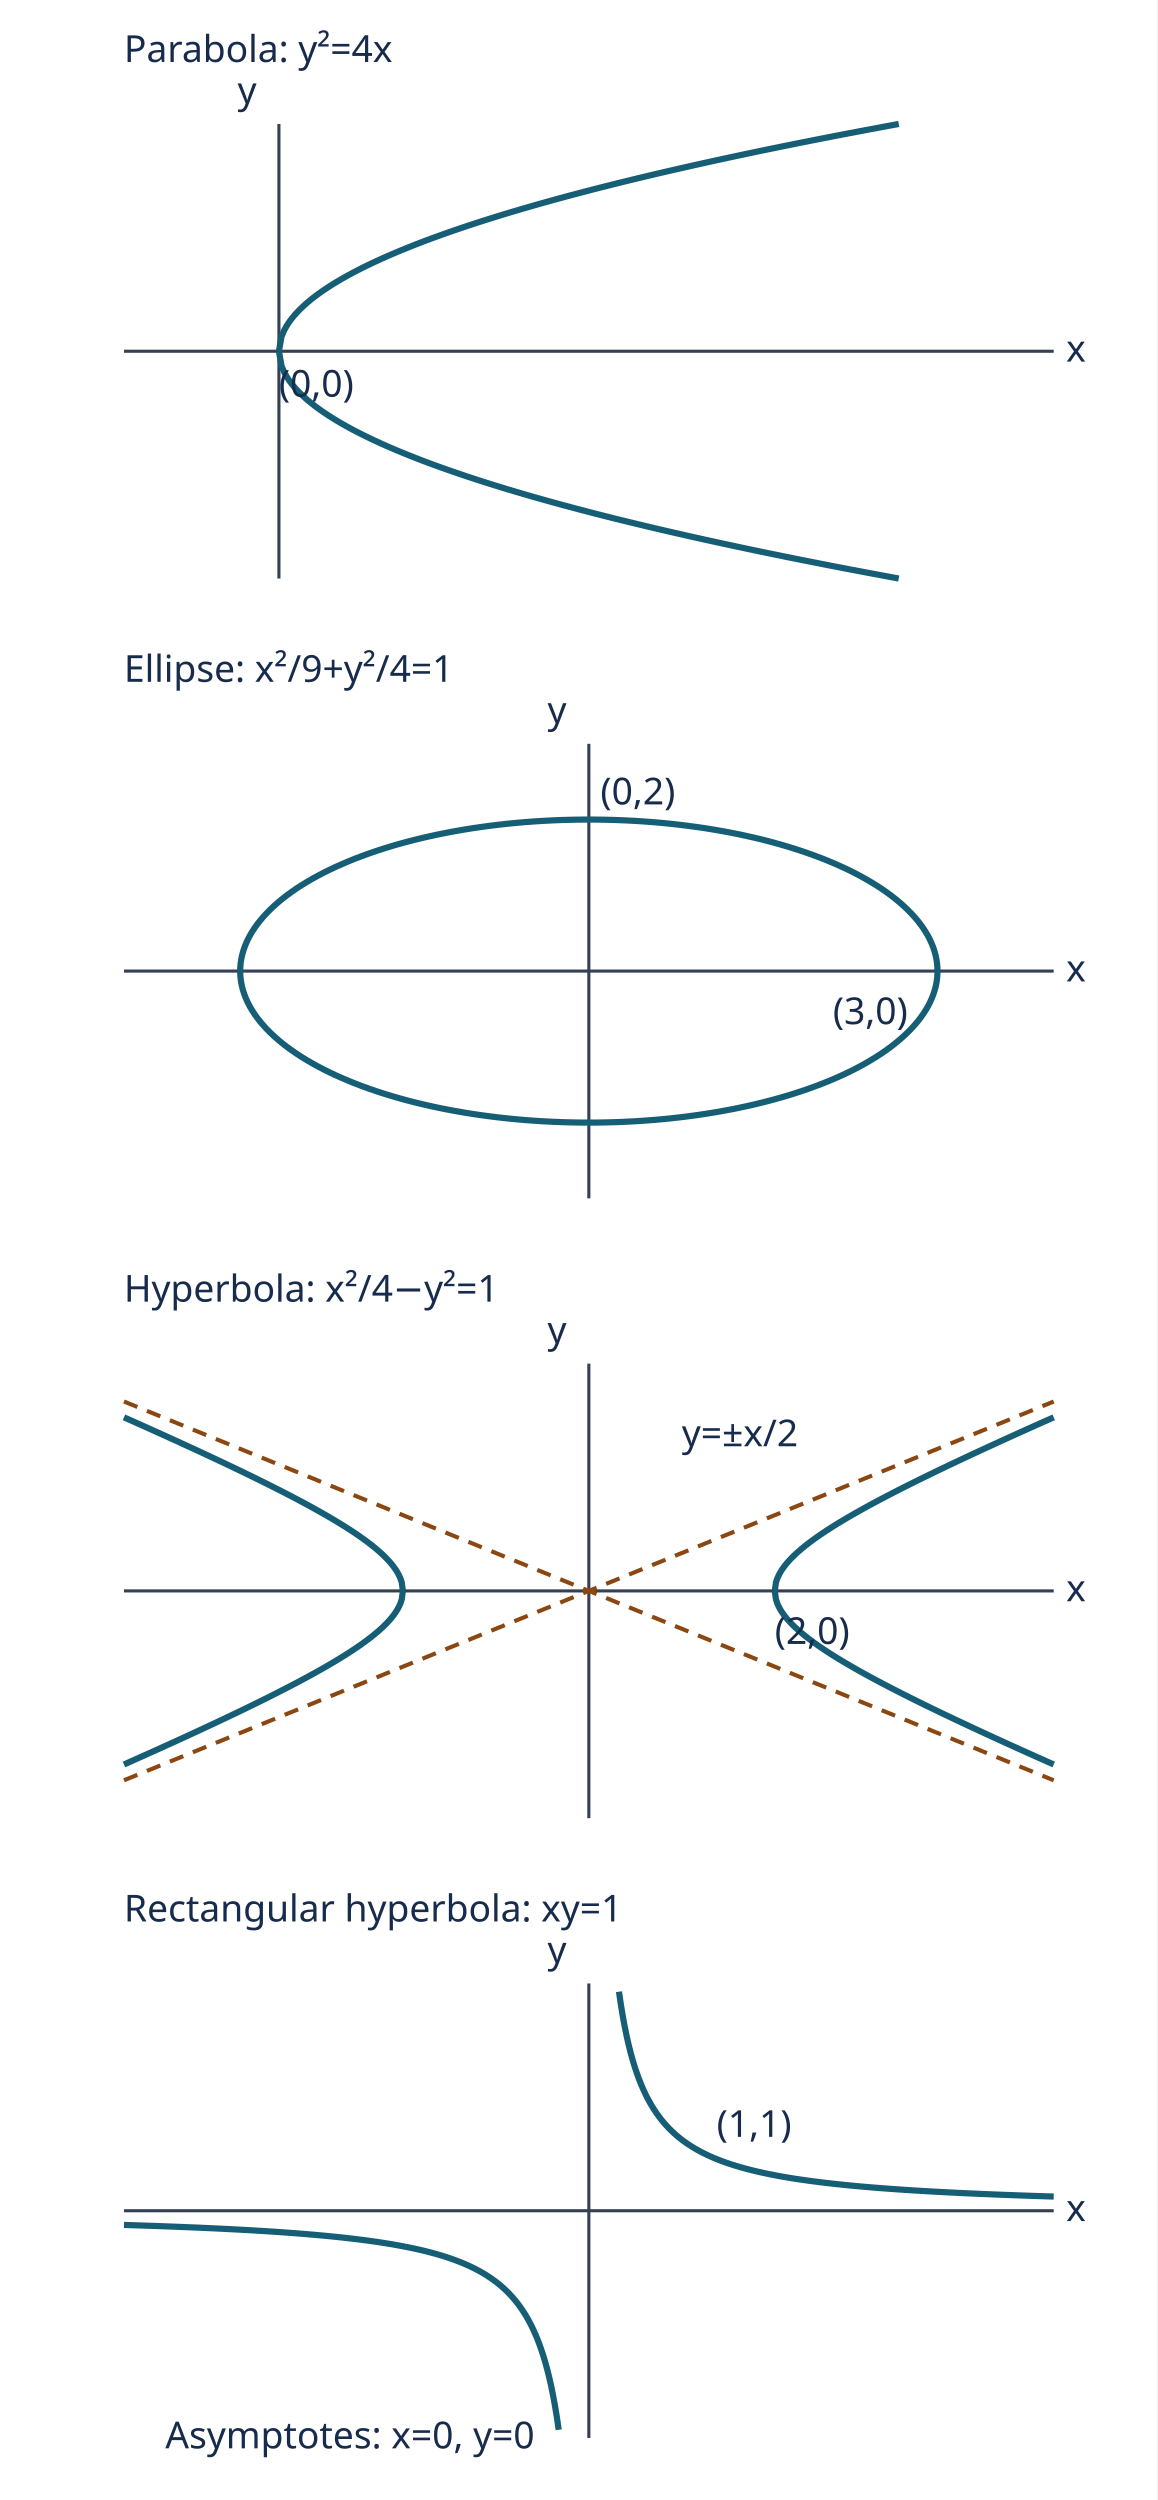
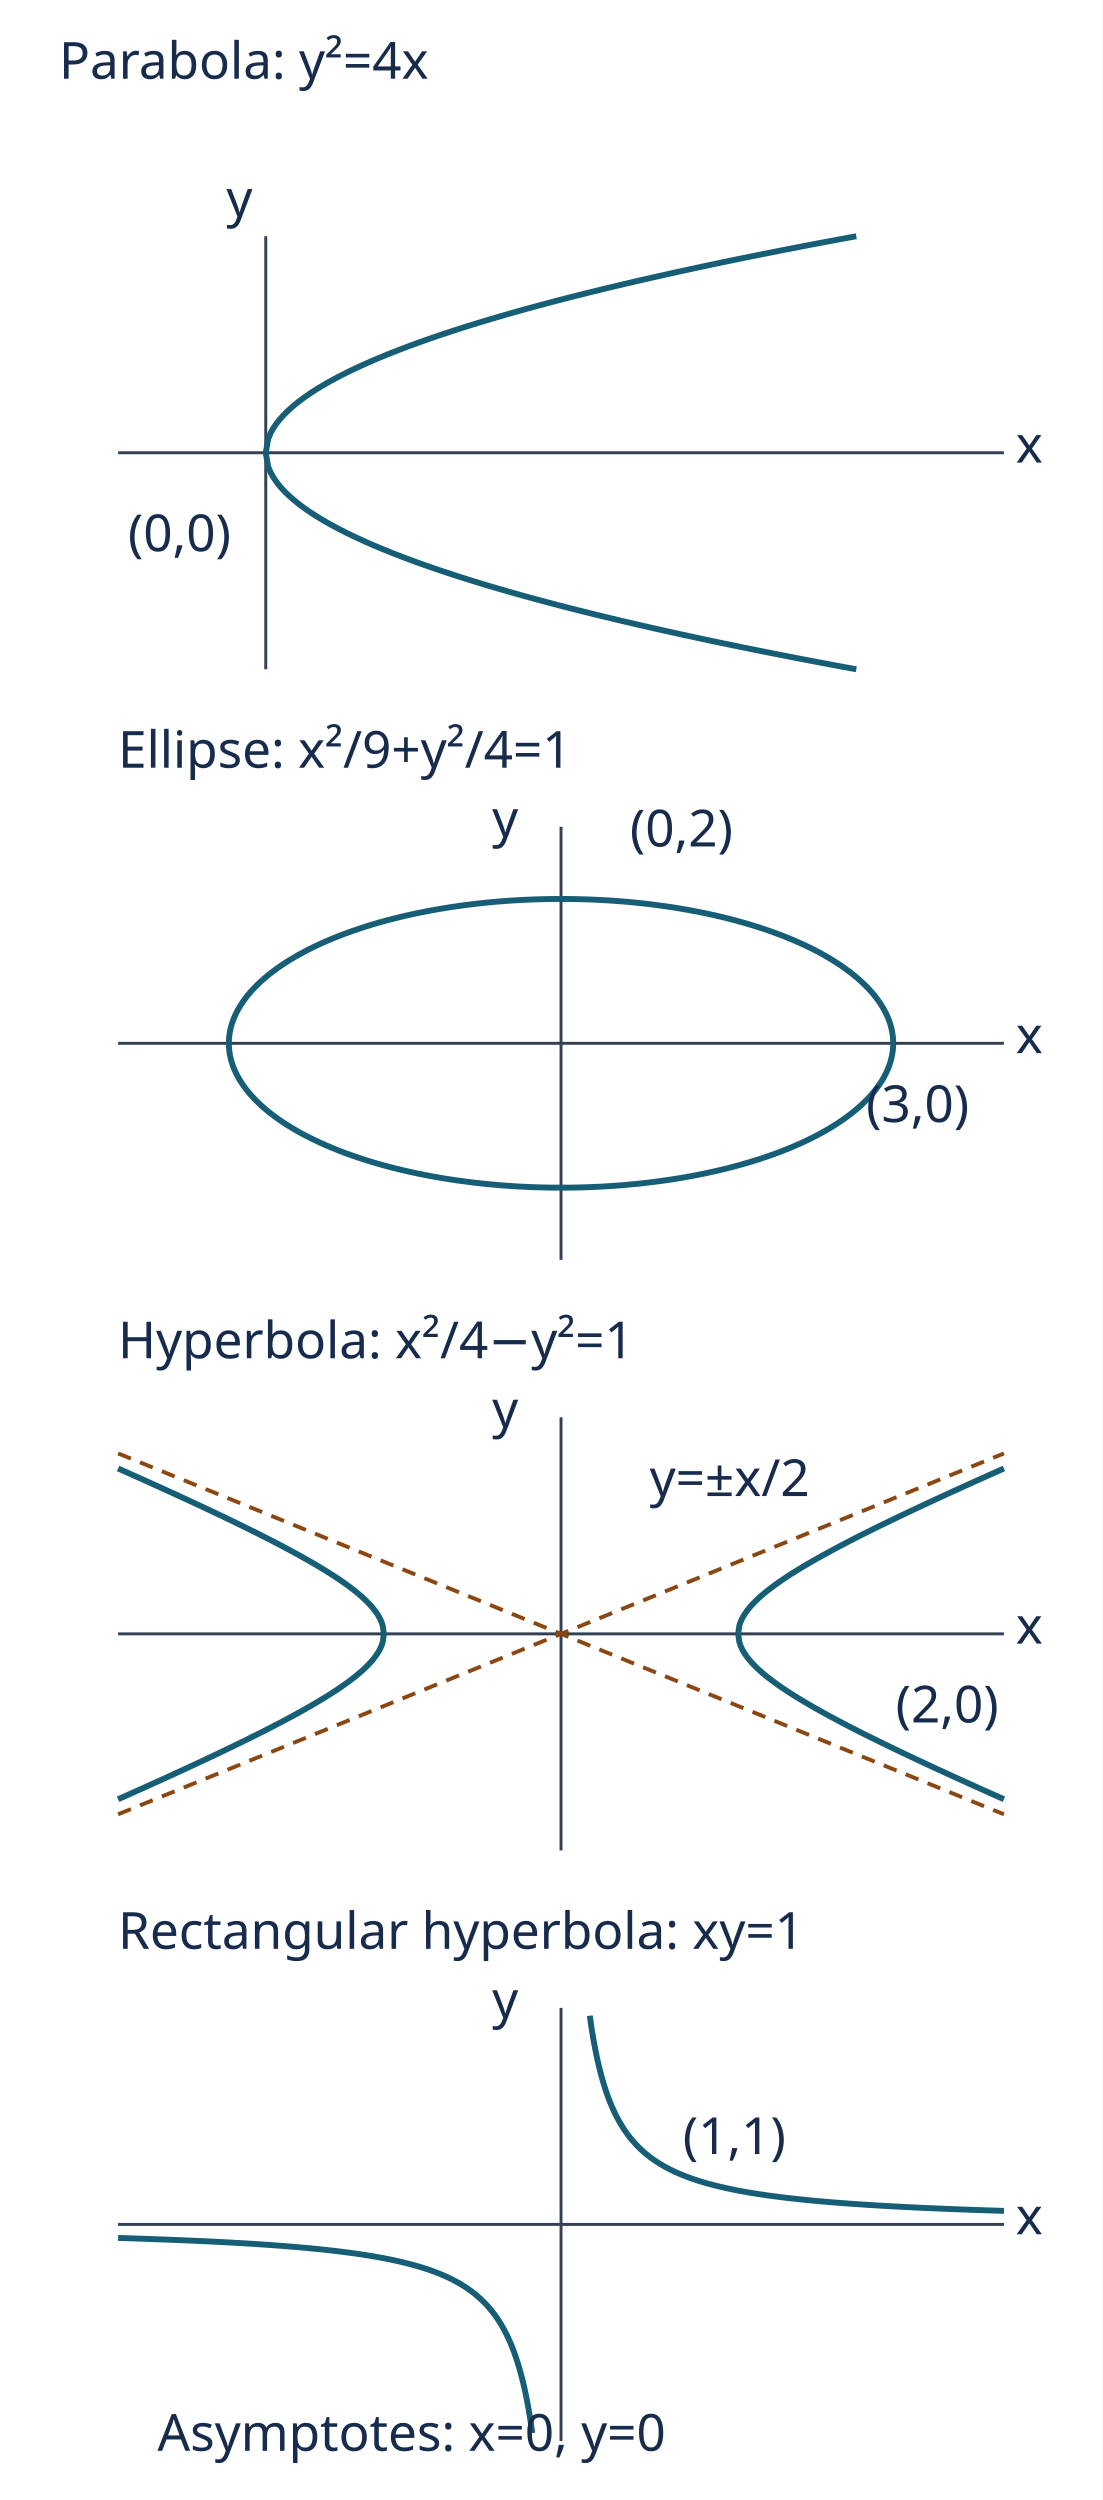
- <svg xmlns="http://www.w3.org/2000/svg" viewBox="0 0 560 1210" role="img" aria-labelledby="title desc">
-   <style>text{font:18px sans-serif;fill:#172b4d}.axis{stroke:#344054;stroke-width:1.5}.curve{fill:none;stroke:#155e75;stroke-width:3}.guide{fill:none;stroke:#8a4711;stroke-width:2;stroke-dasharray:7 5}.other{fill:none;stroke:#7c3aed;stroke-width:2.5}.point{fill:#172b4d}.grid{stroke:#d0d5dd;stroke-width:1}</style>
-   <rect width="100%" height="100%" fill="white" />
+ <svg xmlns="http://www.w3.org/2000/svg" viewBox="0 -60 560 1270" role="img" aria-labelledby="title desc">
+   <style>text{font:26px sans-serif;fill:#172b4d}.axis{stroke:#344054;stroke-width:1.5}.curve{fill:none;stroke:#155e75;stroke-width:3}.guide{fill:none;stroke:#8a4711;stroke-width:2;stroke-dasharray:7 5}.other{fill:none;stroke:#7c3aed;stroke-width:2.5}.point{fill:#172b4d}.grid{stroke:#d0d5dd;stroke-width:1}</style>
+   <rect x="0" y="-60" width="560" height="1270" fill="white" />
  <path class="axis" d="M60.00,170.00 L510.00,170.00" />
  <path class="axis" d="M135.00,280.00 L135.00,60.00" />
  <text x="516.00" y="175.00">x</text>
  <text x="115.00" y="50.00">y</text>
-   <text x="60.00" y="30.00">Parabola: y²=4x</text>
+   <text x="30" y="-20">Parabola: y²=4x</text>
  <polyline class="curve" points="135.00,170.00 136.25,162.90 137.50,159.96 138.75,157.70 140.00,155.80 141.25,154.12 142.50,152.61 143.75,151.21 145.00,149.92 146.25,148.70 147.50,147.55 148.75,146.45 150.00,145.40 151.25,144.40 152.50,143.43 153.75,142.50 155.00,141.60 156.25,140.72 157.50,139.88 158.75,139.05 160.00,138.25 161.25,137.46 162.50,136.70 163.75,135.95 165.00,135.21 166.25,134.50 167.50,133.79 168.75,133.10 170.00,132.43 171.25,131.76 172.50,131.11 173.75,130.47 175.00,129.83 176.25,129.21 177.50,128.60 178.75,127.99 180.00,127.40 181.25,126.81 182.50,126.23 183.75,125.66 185.00,125.09 186.25,124.53 187.50,123.98 188.75,123.44 190.00,122.90 191.25,122.37 192.50,121.84 193.75,121.32 195.00,120.81 196.25,120.30 197.50,119.79 198.75,119.29 200.00,118.80 201.25,118.31 202.50,117.82 203.75,117.34 205.00,116.86 206.25,116.39 207.50,115.92 208.75,115.46 210.00,115.00 211.25,114.54 212.50,114.09 213.75,113.64 215.00,113.20 216.25,112.75 217.50,112.32 218.75,111.88 220.00,111.45 221.25,111.02 222.50,110.59 223.75,110.17 225.00,109.75 226.25,109.33 227.50,108.92 228.75,108.51 230.00,108.10 231.25,107.69 232.50,107.29 233.75,106.89 235.00,106.49 236.25,106.10 237.50,105.70 238.75,105.31 240.00,104.92 241.25,104.54 242.50,104.15 243.75,103.77 245.00,103.39 246.25,103.01 247.50,102.64 248.75,102.27 250.00,101.89 251.25,101.53 252.50,101.16 253.75,100.79 255.00,100.43 256.25,100.07 257.50,99.71 258.75,99.35 260.00,99.00 261.25,98.64 262.50,98.29 263.75,97.94 265.00,97.59 266.25,97.24 267.50,96.90 268.75,96.55 270.00,96.21 271.25,95.87 272.50,95.53 273.75,95.19 275.00,94.86 276.25,94.52 277.50,94.19 278.75,93.86 280.00,93.53 281.25,93.20 282.50,92.87 283.75,92.54 285.00,92.22 286.25,91.89 287.50,91.57 288.75,91.25 290.00,90.93 291.25,90.61 292.50,90.30 293.75,89.98 295.00,89.67 296.25,89.35 297.50,89.04 298.75,88.73 300.00,88.42 301.25,88.11 302.50,87.81 303.75,87.50 305.00,87.20 306.25,86.89 307.50,86.59 308.75,86.29 310.00,85.99 311.25,85.69 312.50,85.39 313.75,85.09 315.00,84.79 316.25,84.50 317.50,84.20 318.75,83.91 320.00,83.62 321.25,83.33 322.50,83.04 323.75,82.75 325.00,82.46 326.25,82.17 327.50,81.89 328.75,81.60 330.00,81.32 331.25,81.03 332.50,80.75 333.75,80.47 335.00,80.19 336.25,79.91 337.50,79.63 338.75,79.35 340.00,79.07 341.25,78.79 342.50,78.52 343.75,78.24 345.00,77.97 346.25,77.69 347.50,77.42 348.75,77.15 350.00,76.88 351.25,76.61 352.50,76.34 353.75,76.07 355.00,75.80 356.25,75.53 357.50,75.27 358.75,75.00 360.00,74.74 361.25,74.47 362.50,74.21 363.75,73.95 365.00,73.68 366.25,73.42 367.50,73.16 368.75,72.90 370.00,72.64 371.25,72.38 372.50,72.13 373.75,71.87 375.00,71.61 376.25,71.36 377.50,71.10 378.75,70.85 380.00,70.59 381.25,70.34 382.50,70.09 383.75,69.84 385.00,69.58 386.25,69.33 387.50,69.08 388.75,68.83 390.00,68.59 391.25,68.34 392.50,68.09 393.75,67.84 395.00,67.60 396.25,67.35 397.50,67.10 398.75,66.86 400.00,66.62 401.25,66.37 402.50,66.13 403.75,65.89 405.00,65.64 406.25,65.40 407.50,65.16 408.75,64.92 410.00,64.68 411.25,64.44 412.50,64.21 413.75,63.97 415.00,63.73 416.25,63.49 417.50,63.26 418.75,63.02 420.00,62.79 421.25,62.55 422.50,62.32 423.75,62.08 425.00,61.85 426.25,61.62 427.50,61.38 428.75,61.15 430.00,60.92 431.25,60.69 432.50,60.46 433.75,60.23 435.00,60.00" />
  <polyline class="curve" points="135.00,170.00 136.25,177.10 137.50,180.04 138.75,182.30 140.00,184.20 141.25,185.88 142.50,187.39 143.75,188.79 145.00,190.08 146.25,191.30 147.50,192.45 148.75,193.55 150.00,194.60 151.25,195.60 152.50,196.57 153.75,197.50 155.00,198.40 156.25,199.28 157.50,200.12 158.75,200.95 160.00,201.75 161.25,202.54 162.50,203.30 163.75,204.05 165.00,204.79 166.25,205.50 167.50,206.21 168.75,206.90 170.00,207.57 171.25,208.24 172.50,208.89 173.75,209.53 175.00,210.17 176.25,210.79 177.50,211.40 178.75,212.01 180.00,212.60 181.25,213.19 182.50,213.77 183.75,214.34 185.00,214.91 186.25,215.47 187.50,216.02 188.75,216.56 190.00,217.10 191.25,217.63 192.50,218.16 193.75,218.68 195.00,219.19 196.25,219.70 197.50,220.21 198.75,220.71 200.00,221.20 201.25,221.69 202.50,222.18 203.75,222.66 205.00,223.14 206.25,223.61 207.50,224.08 208.75,224.54 210.00,225.00 211.25,225.46 212.50,225.91 213.75,226.36 215.00,226.80 216.25,227.25 217.50,227.68 218.75,228.12 220.00,228.55 221.25,228.98 222.50,229.41 223.75,229.83 225.00,230.25 226.25,230.67 227.50,231.08 228.75,231.49 230.00,231.90 231.25,232.31 232.50,232.71 233.75,233.11 235.00,233.51 236.25,233.90 237.50,234.30 238.75,234.69 240.00,235.08 241.25,235.46 242.50,235.85 243.75,236.23 245.00,236.61 246.25,236.99 247.50,237.36 248.75,237.73 250.00,238.11 251.25,238.47 252.50,238.84 253.75,239.21 255.00,239.57 256.25,239.93 257.50,240.29 258.75,240.65 260.00,241.00 261.25,241.36 262.50,241.71 263.75,242.06 265.00,242.41 266.25,242.76 267.50,243.10 268.75,243.45 270.00,243.79 271.25,244.13 272.50,244.47 273.75,244.81 275.00,245.14 276.25,245.48 277.50,245.81 278.75,246.14 280.00,246.47 281.25,246.80 282.50,247.13 283.75,247.46 285.00,247.78 286.25,248.11 287.50,248.43 288.75,248.75 290.00,249.07 291.25,249.39 292.50,249.70 293.75,250.02 295.00,250.33 296.25,250.65 297.50,250.96 298.75,251.27 300.00,251.58 301.25,251.89 302.50,252.19 303.75,252.50 305.00,252.80 306.25,253.11 307.50,253.41 308.75,253.71 310.00,254.01 311.25,254.31 312.50,254.61 313.75,254.91 315.00,255.21 316.25,255.50 317.50,255.80 318.75,256.09 320.00,256.38 321.25,256.67 322.50,256.96 323.75,257.25 325.00,257.54 326.25,257.83 327.50,258.11 328.75,258.40 330.00,258.68 331.25,258.97 332.50,259.25 333.75,259.53 335.00,259.81 336.25,260.09 337.50,260.37 338.75,260.65 340.00,260.93 341.25,261.21 342.50,261.48 343.75,261.76 345.00,262.03 346.25,262.31 347.50,262.58 348.75,262.85 350.00,263.12 351.25,263.39 352.50,263.66 353.75,263.93 355.00,264.20 356.25,264.47 357.50,264.73 358.75,265.00 360.00,265.26 361.25,265.53 362.50,265.79 363.75,266.05 365.00,266.32 366.25,266.58 367.50,266.84 368.75,267.10 370.00,267.36 371.25,267.62 372.50,267.87 373.75,268.13 375.00,268.39 376.25,268.64 377.50,268.90 378.75,269.15 380.00,269.41 381.25,269.66 382.50,269.91 383.75,270.16 385.00,270.42 386.25,270.67 387.50,270.92 388.75,271.17 390.00,271.41 391.25,271.66 392.50,271.91 393.75,272.16 395.00,272.40 396.25,272.65 397.50,272.90 398.75,273.14 400.00,273.38 401.25,273.63 402.50,273.87 403.75,274.11 405.00,274.36 406.25,274.60 407.50,274.84 408.75,275.08 410.00,275.32 411.25,275.56 412.50,275.79 413.75,276.03 415.00,276.27 416.25,276.51 417.50,276.74 418.75,276.98 420.00,277.21 421.25,277.45 422.50,277.68 423.75,277.92 425.00,278.15 426.25,278.38 427.50,278.62 428.75,278.85 430.00,279.08 431.25,279.31 432.50,279.54 433.75,279.77 435.00,280.00" />
-   <text x="135.00" y="192.00">(0,0)</text>
+   <text x="65" y="220">(0,0)</text>
  <path class="axis" d="M60.00,470.00 L510.00,470.00" />
  <path class="axis" d="M285.00,580.00 L285.00,360.00" />
  <text x="516.00" y="475.00">x</text>
-   <text x="265.00" y="350.00">y</text>
+   <text x="250" y="365">y</text>
  <text x="60.00" y="330.00">Ellipse: x²/9+y²/4=1</text>
  <polyline class="curve" points="453.75,470.00 453.69,468.08 453.52,466.16 453.23,464.25 452.83,462.33 452.31,460.43 451.67,458.53 450.92,456.64 450.06,454.75 449.09,452.88 448.00,451.02 446.80,449.17 445.49,447.34 444.07,445.52 442.54,443.72 440.90,441.94 439.16,440.17 437.31,438.43 435.36,436.71 433.30,435.01 431.14,433.33 428.88,431.68 426.53,430.06 424.07,428.46 421.52,426.90 418.88,425.36 416.14,423.85 413.32,422.37 410.41,420.93 407.41,419.52 404.32,418.15 401.16,416.81 397.92,415.50 394.59,414.24 391.20,413.01 387.73,411.82 384.19,410.67 380.58,409.56 376.91,408.50 373.17,407.47 369.38,406.49 365.52,405.55 361.61,404.66 357.65,403.81 353.64,403.01 349.58,402.25 345.47,401.54 341.33,400.87 337.15,400.26 332.93,399.69 328.68,399.17 324.39,398.69 320.09,398.27 315.75,397.89 311.40,397.57 307.03,397.29 302.64,397.07 298.24,396.89 293.83,396.77 289.42,396.69 285.00,396.67 280.58,396.69 276.17,396.77 271.76,396.89 267.36,397.07 262.97,397.29 258.60,397.57 254.25,397.89 249.91,398.27 245.61,398.69 241.32,399.17 237.07,399.69 232.85,400.26 228.67,400.87 224.53,401.54 220.42,402.25 216.36,403.01 212.35,403.81 208.39,404.66 204.48,405.55 200.63,406.49 196.83,407.47 193.09,408.50 189.42,409.56 185.81,410.67 182.27,411.82 178.80,413.01 175.41,414.24 172.08,415.50 168.84,416.81 165.68,418.15 162.59,419.52 159.59,420.93 156.68,422.37 153.86,423.85 151.12,425.36 148.48,426.90 145.93,428.46 143.47,430.06 141.12,431.68 138.86,433.33 136.70,435.01 134.64,436.71 132.69,438.43 130.84,440.17 129.10,441.94 127.46,443.72 125.93,445.52 124.51,447.34 123.20,449.17 122.00,451.02 120.91,452.88 119.94,454.75 119.08,456.64 118.33,458.53 117.69,460.43 117.17,462.33 116.77,464.25 116.48,466.16 116.31,468.08 116.25,470.00 116.31,471.92 116.48,473.84 116.77,475.75 117.17,477.67 117.69,479.57 118.33,481.47 119.08,483.36 119.94,485.25 120.91,487.12 122.00,488.98 123.20,490.83 124.51,492.66 125.93,494.48 127.46,496.28 129.10,498.06 130.84,499.83 132.69,501.57 134.64,503.29 136.70,504.99 138.86,506.67 141.12,508.32 143.47,509.94 145.93,511.54 148.48,513.10 151.12,514.64 153.86,516.15 156.68,517.63 159.59,519.07 162.59,520.48 165.68,521.85 168.84,523.19 172.08,524.50 175.41,525.76 178.80,526.99 182.27,528.18 185.81,529.33 189.42,530.44 193.09,531.50 196.83,532.53 200.62,533.51 204.48,534.45 208.39,535.34 212.35,536.19 216.36,536.99 220.42,537.75 224.53,538.46 228.67,539.13 232.85,539.74 237.07,540.31 241.32,540.83 245.61,541.31 249.91,541.73 254.25,542.11 258.60,542.43 262.97,542.71 267.36,542.93 271.76,543.11 276.17,543.23 280.58,543.31 285.00,543.33 289.42,543.31 293.83,543.23 298.24,543.11 302.64,542.93 307.03,542.71 311.40,542.43 315.75,542.11 320.09,541.73 324.39,541.31 328.68,540.83 332.93,540.31 337.15,539.74 341.33,539.13 345.47,538.46 349.58,537.75 353.64,536.99 357.65,536.19 361.61,535.34 365.52,534.45 369.38,533.51 373.17,532.53 376.91,531.50 380.58,530.44 384.19,529.33 387.73,528.18 391.20,526.99 394.59,525.76 397.92,524.50 401.16,523.19 404.32,521.85 407.41,520.48 410.41,519.07 413.32,517.63 416.14,516.15 418.88,514.64 421.52,513.10 424.07,511.54 426.53,509.94 428.88,508.32 431.14,506.67 433.30,504.99 435.36,503.29 437.31,501.57 439.16,499.83 440.90,498.06 442.54,496.28 444.07,494.48 445.49,492.66 446.80,490.83 448.00,488.98 449.09,487.12 450.06,485.25 450.92,483.36 451.67,481.47 452.31,479.57 452.83,477.67 453.23,475.75 453.52,473.84 453.69,471.92 453.75,470.00" />
-   <text x="403.12" y="495.67">(3,0)</text>
-   <text x="290.62" y="389.33">(0,2)</text>
+   <text x="440" y="510">(3,0)</text>
+   <text x="320" y="370">(0,2)</text>
  <path class="axis" d="M60.00,770.00 L510.00,770.00" />
  <path class="axis" d="M285.00,880.00 L285.00,660.00" />
  <text x="516.00" y="775.00">x</text>
-   <text x="265.00" y="650.00">y</text>
+   <text x="250" y="665">y</text>
  <text x="60.00" y="630.00">Hyperbola: x²/4−y²=1</text>
  <polyline class="curve" points="60.00,854.01 60.56,853.76 61.13,853.51 61.69,853.26 62.25,853.01 62.81,852.76 63.38,852.51 63.94,852.26 64.50,852.01 65.06,851.76 65.62,851.51 66.19,851.26 66.75,851.00 67.31,850.75 67.87,850.50 68.44,850.25 69.00,850.00 69.56,849.75 70.12,849.49 70.69,849.24 71.25,848.99 71.81,848.74 72.38,848.48 72.94,848.23 73.50,847.98 74.06,847.72 74.62,847.47 75.19,847.22 75.75,846.96 76.31,846.71 76.88,846.45 77.44,846.20 78.00,845.95 78.56,845.69 79.12,845.44 79.69,845.18 80.25,844.93 80.81,844.67 81.37,844.42 81.94,844.16 82.50,843.90 83.06,843.65 83.63,843.39 84.19,843.14 84.75,842.88 85.31,842.62 85.88,842.37 86.44,842.11 87.00,841.85 87.56,841.59 88.12,841.34 88.69,841.08 89.25,840.82 89.81,840.56 90.37,840.30 90.94,840.05 91.50,839.79 92.06,839.53 92.62,839.27 93.19,839.01 93.75,838.75 94.31,838.49 94.88,838.23 95.44,837.97 96.00,837.71 96.56,837.45 97.12,837.19 97.69,836.93 98.25,836.67 98.81,836.40 99.38,836.14 99.94,835.88 100.50,835.62 101.06,835.35 101.62,835.09 102.19,834.83 102.75,834.56 103.31,834.30 103.87,834.04 104.44,833.77 105.00,833.51 105.56,833.24 106.12,832.98 106.69,832.71 107.25,832.45 107.81,832.18 108.38,831.92 108.94,831.65 109.50,831.38 110.06,831.12 110.62,830.85 111.19,830.58 111.75,830.31 112.31,830.04 112.88,829.78 113.44,829.51 114.00,829.24 114.56,828.97 115.12,828.70 115.69,828.43 116.25,828.16 116.81,827.88 117.38,827.61 117.94,827.34 118.50,827.07 119.06,826.80 119.62,826.52 120.19,826.25 120.75,825.98 121.31,825.70 121.88,825.43 122.44,825.15 123.00,824.88 123.56,824.60 124.12,824.33 124.69,824.05 125.25,823.77 125.81,823.49 126.38,823.22 126.94,822.94 127.50,822.66 128.06,822.38 128.62,822.10 129.19,821.82 129.75,821.54 130.31,821.26 130.88,820.97 131.44,820.69 132.00,820.41 132.56,820.12 133.12,819.84 133.69,819.56 134.25,819.27 134.81,818.98 135.38,818.70 135.94,818.41 136.50,818.12 137.06,817.83 137.62,817.55 138.19,817.26 138.75,816.97 139.31,816.67 139.88,816.38 140.44,816.09 141.00,815.80 141.56,815.50 142.12,815.21 142.69,814.91 143.25,814.62 143.81,814.32 144.38,814.02 144.94,813.72 145.50,813.42 146.06,813.12 146.62,812.82 147.19,812.52 147.75,812.22 148.31,811.91 148.88,811.61 149.44,811.30 150.00,810.99 150.56,810.69 151.12,810.38 151.69,810.07 152.25,809.76 152.81,809.44 153.38,809.13 153.94,808.82 154.50,808.50 155.06,808.18 155.62,807.86 156.19,807.54 156.75,807.22 157.31,806.90 157.88,806.58 158.44,806.25 159.00,805.93 159.56,805.60 160.12,805.27 160.69,804.94 161.25,804.60 161.81,804.27 162.38,803.93 162.94,803.59 163.50,803.25 164.06,802.91 164.62,802.57 165.19,802.22 165.75,801.87 166.31,801.52 166.88,801.17 167.44,800.82 168.00,800.46 168.56,800.10 169.12,799.74 169.69,799.37 170.25,799.00 170.81,798.63 171.38,798.26 171.94,797.88 172.50,797.50 173.06,797.12 173.62,796.73 174.19,796.34 174.75,795.94 175.31,795.54 175.88,795.14 176.44,794.73 177.00,794.32 177.56,793.90 178.12,793.48 178.69,793.05 179.25,792.62 179.81,792.18 180.38,791.74 180.94,791.28 181.50,790.82 182.06,790.35 182.62,789.88 183.19,789.39 183.75,788.90 184.31,788.39 184.88,787.88 185.44,787.35 186.00,786.80 186.56,786.24 187.12,785.67 187.69,785.08 188.25,784.46 188.81,783.83 189.38,783.16 189.94,782.47 190.50,781.74 191.06,780.96 191.62,780.14 192.19,779.24 192.75,778.25 193.31,777.13 193.88,775.82 194.44,774.11 195.00,770.00" />
  <polyline class="curve" points="375.00,770.00 375.56,774.11 376.12,775.82 376.69,777.13 377.25,778.25 377.81,779.24 378.38,780.14 378.94,780.96 379.50,781.74 380.06,782.47 380.62,783.16 381.19,783.83 381.75,784.46 382.31,785.08 382.88,785.67 383.44,786.24 384.00,786.80 384.56,787.35 385.12,787.88 385.69,788.39 386.25,788.90 386.81,789.39 387.38,789.88 387.94,790.35 388.50,790.82 389.06,791.28 389.62,791.74 390.19,792.18 390.75,792.62 391.31,793.05 391.88,793.48 392.44,793.90 393.00,794.32 393.56,794.73 394.12,795.14 394.69,795.54 395.25,795.94 395.81,796.34 396.38,796.73 396.94,797.12 397.50,797.50 398.06,797.88 398.62,798.26 399.19,798.63 399.75,799.00 400.31,799.37 400.88,799.74 401.44,800.10 402.00,800.46 402.56,800.82 403.12,801.17 403.69,801.52 404.25,801.87 404.81,802.22 405.38,802.57 405.94,802.91 406.50,803.25 407.06,803.59 407.62,803.93 408.19,804.27 408.75,804.60 409.31,804.94 409.88,805.27 410.44,805.60 411.00,805.93 411.56,806.25 412.12,806.58 412.69,806.90 413.25,807.22 413.81,807.54 414.38,807.86 414.94,808.18 415.50,808.50 416.06,808.82 416.62,809.13 417.19,809.44 417.75,809.76 418.31,810.07 418.88,810.38 419.44,810.69 420.00,810.99 420.56,811.30 421.12,811.61 421.69,811.91 422.25,812.22 422.81,812.52 423.37,812.82 423.94,813.12 424.50,813.42 425.06,813.72 425.62,814.02 426.19,814.32 426.75,814.62 427.31,814.91 427.88,815.21 428.44,815.50 429.00,815.80 429.56,816.09 430.12,816.38 430.69,816.67 431.25,816.97 431.81,817.26 432.38,817.55 432.94,817.83 433.50,818.12 434.06,818.41 434.62,818.70 435.19,818.98 435.75,819.27 436.31,819.56 436.88,819.84 437.44,820.12 438.00,820.41 438.56,820.69 439.12,820.97 439.69,821.26 440.25,821.54 440.81,821.82 441.37,822.10 441.94,822.38 442.50,822.66 443.06,822.94 443.62,823.22 444.19,823.49 444.75,823.77 445.31,824.05 445.87,824.33 446.44,824.60 447.00,824.88 447.56,825.15 448.12,825.43 448.69,825.70 449.25,825.98 449.81,826.25 450.38,826.52 450.94,826.80 451.50,827.07 452.06,827.34 452.62,827.61 453.19,827.88 453.75,828.16 454.31,828.43 454.88,828.70 455.44,828.97 456.00,829.24 456.56,829.51 457.12,829.78 457.69,830.04 458.25,830.31 458.81,830.58 459.38,830.85 459.94,831.12 460.50,831.38 461.06,831.65 461.63,831.92 462.19,832.18 462.75,832.45 463.31,832.71 463.88,832.98 464.44,833.24 465.00,833.51 465.56,833.77 466.13,834.04 466.69,834.30 467.25,834.56 467.81,834.83 468.38,835.09 468.94,835.35 469.50,835.62 470.06,835.88 470.62,836.14 471.19,836.40 471.75,836.67 472.31,836.93 472.88,837.19 473.44,837.45 474.00,837.71 474.56,837.97 475.12,838.23 475.69,838.49 476.25,838.75 476.81,839.01 477.38,839.27 477.94,839.53 478.50,839.79 479.06,840.05 479.62,840.30 480.19,840.56 480.75,840.82 481.31,841.08 481.88,841.34 482.44,841.59 483.00,841.85 483.56,842.11 484.13,842.37 484.69,842.62 485.25,842.88 485.81,843.14 486.38,843.39 486.94,843.65 487.50,843.90 488.06,844.16 488.62,844.42 489.19,844.67 489.75,844.93 490.31,845.18 490.87,845.44 491.44,845.69 492.00,845.95 492.56,846.20 493.12,846.45 493.69,846.71 494.25,846.96 494.81,847.22 495.38,847.47 495.94,847.72 496.50,847.98 497.06,848.23 497.62,848.48 498.19,848.74 498.75,848.99 499.31,849.24 499.88,849.49 500.44,849.75 501.00,850.00 501.56,850.25 502.12,850.50 502.69,850.75 503.25,851.00 503.81,851.26 504.38,851.51 504.94,851.76 505.50,852.01 506.06,852.26 506.62,852.51 507.19,852.76 507.75,853.01 508.31,853.26 508.88,853.51 509.44,853.76 510.00,854.01" />
  <polyline class="curve" points="60.00,685.99 60.56,686.24 61.13,686.49 61.69,686.74 62.25,686.99 62.81,687.24 63.38,687.49 63.94,687.74 64.50,687.99 65.06,688.24 65.62,688.49 66.19,688.74 66.75,689.00 67.31,689.25 67.87,689.50 68.44,689.75 69.00,690.00 69.56,690.25 70.12,690.51 70.69,690.76 71.25,691.01 71.81,691.26 72.38,691.52 72.94,691.77 73.50,692.02 74.06,692.28 74.62,692.53 75.19,692.78 75.75,693.04 76.31,693.29 76.88,693.55 77.44,693.80 78.00,694.05 78.56,694.31 79.12,694.56 79.69,694.82 80.25,695.07 80.81,695.33 81.37,695.58 81.94,695.84 82.50,696.10 83.06,696.35 83.63,696.61 84.19,696.86 84.75,697.12 85.31,697.38 85.88,697.63 86.44,697.89 87.00,698.15 87.56,698.41 88.12,698.66 88.69,698.92 89.25,699.18 89.81,699.44 90.37,699.70 90.94,699.95 91.50,700.21 92.06,700.47 92.62,700.73 93.19,700.99 93.75,701.25 94.31,701.51 94.88,701.77 95.44,702.03 96.00,702.29 96.56,702.55 97.12,702.81 97.69,703.07 98.25,703.33 98.81,703.60 99.38,703.86 99.94,704.12 100.50,704.38 101.06,704.65 101.62,704.91 102.19,705.17 102.75,705.44 103.31,705.70 103.87,705.96 104.44,706.23 105.00,706.49 105.56,706.76 106.12,707.02 106.69,707.29 107.25,707.55 107.81,707.82 108.38,708.08 108.94,708.35 109.50,708.62 110.06,708.88 110.62,709.15 111.19,709.42 111.75,709.69 112.31,709.96 112.88,710.22 113.44,710.49 114.00,710.76 114.56,711.03 115.12,711.30 115.69,711.57 116.25,711.84 116.81,712.12 117.38,712.39 117.94,712.66 118.50,712.93 119.06,713.20 119.62,713.48 120.19,713.75 120.75,714.02 121.31,714.30 121.88,714.57 122.44,714.85 123.00,715.12 123.56,715.40 124.12,715.67 124.69,715.95 125.25,716.23 125.81,716.51 126.38,716.78 126.94,717.06 127.50,717.34 128.06,717.62 128.62,717.90 129.19,718.18 129.75,718.46 130.31,718.74 130.88,719.03 131.44,719.31 132.00,719.59 132.56,719.88 133.12,720.16 133.69,720.44 134.25,720.73 134.81,721.02 135.38,721.30 135.94,721.59 136.50,721.88 137.06,722.17 137.62,722.45 138.19,722.74 138.75,723.03 139.31,723.33 139.88,723.62 140.44,723.91 141.00,724.20 141.56,724.50 142.12,724.79 142.69,725.09 143.25,725.38 143.81,725.68 144.38,725.98 144.94,726.28 145.50,726.58 146.06,726.88 146.62,727.18 147.19,727.48 147.75,727.78 148.31,728.09 148.88,728.39 149.44,728.70 150.00,729.01 150.56,729.31 151.12,729.62 151.69,729.93 152.25,730.24 152.81,730.56 153.38,730.87 153.94,731.18 154.50,731.50 155.06,731.82 155.62,732.14 156.19,732.46 156.75,732.78 157.31,733.10 157.88,733.42 158.44,733.75 159.00,734.07 159.56,734.40 160.12,734.73 160.69,735.06 161.25,735.40 161.81,735.73 162.38,736.07 162.94,736.41 163.50,736.75 164.06,737.09 164.62,737.43 165.19,737.78 165.75,738.13 166.31,738.48 166.88,738.83 167.44,739.18 168.00,739.54 168.56,739.90 169.12,740.26 169.69,740.63 170.25,741.00 170.81,741.37 171.38,741.74 171.94,742.12 172.50,742.50 173.06,742.88 173.62,743.27 174.19,743.66 174.75,744.06 175.31,744.46 175.88,744.86 176.44,745.27 177.00,745.68 177.56,746.10 178.12,746.52 178.69,746.95 179.25,747.38 179.81,747.82 180.38,748.26 180.94,748.72 181.50,749.18 182.06,749.65 182.62,750.12 183.19,750.61 183.75,751.10 184.31,751.61 184.88,752.12 185.44,752.65 186.00,753.20 186.56,753.76 187.12,754.33 187.69,754.92 188.25,755.54 188.81,756.17 189.38,756.84 189.94,757.53 190.50,758.26 191.06,759.04 191.62,759.86 192.19,760.76 192.75,761.75 193.31,762.87 193.88,764.18 194.44,765.89 195.00,770.00" />
  <polyline class="curve" points="375.00,770.00 375.56,765.89 376.12,764.18 376.69,762.87 377.25,761.75 377.81,760.76 378.38,759.86 378.94,759.04 379.50,758.26 380.06,757.53 380.62,756.84 381.19,756.17 381.75,755.54 382.31,754.92 382.88,754.33 383.44,753.76 384.00,753.20 384.56,752.65 385.12,752.12 385.69,751.61 386.25,751.10 386.81,750.61 387.38,750.12 387.94,749.65 388.50,749.18 389.06,748.72 389.62,748.26 390.19,747.82 390.75,747.38 391.31,746.95 391.88,746.52 392.44,746.10 393.00,745.68 393.56,745.27 394.12,744.86 394.69,744.46 395.25,744.06 395.81,743.66 396.38,743.27 396.94,742.88 397.50,742.50 398.06,742.12 398.62,741.74 399.19,741.37 399.75,741.00 400.31,740.63 400.88,740.26 401.44,739.90 402.00,739.54 402.56,739.18 403.12,738.83 403.69,738.48 404.25,738.13 404.81,737.78 405.38,737.43 405.94,737.09 406.50,736.75 407.06,736.41 407.62,736.07 408.19,735.73 408.75,735.40 409.31,735.06 409.88,734.73 410.44,734.40 411.00,734.07 411.56,733.75 412.12,733.42 412.69,733.10 413.25,732.78 413.81,732.46 414.38,732.14 414.94,731.82 415.50,731.50 416.06,731.18 416.62,730.87 417.19,730.56 417.75,730.24 418.31,729.93 418.88,729.62 419.44,729.31 420.00,729.01 420.56,728.70 421.12,728.39 421.69,728.09 422.25,727.78 422.81,727.48 423.37,727.18 423.94,726.88 424.50,726.58 425.06,726.28 425.62,725.98 426.19,725.68 426.75,725.38 427.31,725.09 427.88,724.79 428.44,724.50 429.00,724.20 429.56,723.91 430.12,723.62 430.69,723.33 431.25,723.03 431.81,722.74 432.38,722.45 432.94,722.17 433.50,721.88 434.06,721.59 434.62,721.30 435.19,721.02 435.75,720.73 436.31,720.44 436.88,720.16 437.44,719.88 438.00,719.59 438.56,719.31 439.12,719.03 439.69,718.74 440.25,718.46 440.81,718.18 441.37,717.90 441.94,717.62 442.50,717.34 443.06,717.06 443.62,716.78 444.19,716.51 444.75,716.23 445.31,715.95 445.87,715.67 446.44,715.40 447.00,715.12 447.56,714.85 448.12,714.57 448.69,714.30 449.25,714.02 449.81,713.75 450.38,713.48 450.94,713.20 451.50,712.93 452.06,712.66 452.62,712.39 453.19,712.12 453.75,711.84 454.31,711.57 454.88,711.30 455.44,711.03 456.00,710.76 456.56,710.49 457.12,710.22 457.69,709.96 458.25,709.69 458.81,709.42 459.38,709.15 459.94,708.88 460.50,708.62 461.06,708.35 461.63,708.08 462.19,707.82 462.75,707.55 463.31,707.29 463.88,707.02 464.44,706.76 465.00,706.49 465.56,706.23 466.13,705.96 466.69,705.70 467.25,705.44 467.81,705.17 468.38,704.91 468.94,704.65 469.50,704.38 470.06,704.12 470.62,703.86 471.19,703.60 471.75,703.33 472.31,703.07 472.88,702.81 473.44,702.55 474.00,702.29 474.56,702.03 475.12,701.77 475.69,701.51 476.25,701.25 476.81,700.99 477.38,700.73 477.94,700.47 478.50,700.21 479.06,699.95 479.62,699.70 480.19,699.44 480.75,699.18 481.31,698.92 481.88,698.66 482.44,698.41 483.00,698.15 483.56,697.89 484.13,697.63 484.69,697.38 485.25,697.12 485.81,696.86 486.38,696.61 486.94,696.35 487.50,696.10 488.06,695.84 488.62,695.58 489.19,695.33 489.75,695.07 490.31,694.82 490.87,694.56 491.44,694.31 492.00,694.05 492.56,693.80 493.12,693.55 493.69,693.29 494.25,693.04 494.81,692.78 495.38,692.53 495.94,692.28 496.50,692.02 497.06,691.77 497.62,691.52 498.19,691.26 498.75,691.01 499.31,690.76 499.88,690.51 500.44,690.25 501.00,690.00 501.56,689.75 502.12,689.50 502.69,689.25 503.25,689.00 503.81,688.74 504.38,688.49 504.94,688.24 505.50,687.99 506.06,687.74 506.62,687.49 507.19,687.24 507.75,686.99 508.31,686.74 508.88,686.49 509.44,686.24 510.00,685.99" />
  <polyline class="guide" points="60.00,861.67 61.88,860.90 63.75,860.14 65.62,859.38 67.50,858.61 69.37,857.85 71.25,857.08 73.13,856.32 75.00,855.56 76.88,854.79 78.75,854.03 80.62,853.26 82.50,852.50 84.38,851.74 86.25,850.97 88.12,850.21 90.00,849.44 91.87,848.68 93.75,847.92 95.63,847.15 97.50,846.39 99.38,845.62 101.25,844.86 103.12,844.10 105.00,843.33 106.88,842.57 108.75,841.81 110.62,841.04 112.50,840.28 114.37,839.51 116.25,838.75 118.13,837.99 120.00,837.22 121.88,836.46 123.75,835.69 125.62,834.93 127.50,834.17 129.38,833.40 131.25,832.64 133.12,831.88 135.00,831.11 136.88,830.35 138.75,829.58 140.62,828.82 142.50,828.06 144.38,827.29 146.25,826.53 148.12,825.76 150.00,825.00 151.88,824.24 153.75,823.47 155.62,822.71 157.50,821.94 159.38,821.18 161.25,820.42 163.12,819.65 165.00,818.89 166.88,818.12 168.75,817.36 170.62,816.60 172.50,815.83 174.38,815.07 176.25,814.31 178.12,813.54 180.00,812.78 181.88,812.01 183.75,811.25 185.62,810.49 187.50,809.72 189.38,808.96 191.25,808.19 193.12,807.43 195.00,806.67 196.88,805.90 198.75,805.14 200.62,804.38 202.50,803.61 204.38,802.85 206.25,802.08 208.12,801.32 210.00,800.56 211.88,799.79 213.75,799.03 215.62,798.26 217.50,797.50 219.37,796.74 221.25,795.97 223.12,795.21 225.00,794.44 226.88,793.68 228.75,792.92 230.62,792.15 232.50,791.39 234.38,790.62 236.25,789.86 238.13,789.10 240.00,788.33 241.88,787.57 243.75,786.81 245.62,786.04 247.50,785.28 249.37,784.51 251.25,783.75 253.12,782.99 255.00,782.22 256.88,781.46 258.75,780.69 260.62,779.93 262.50,779.17 264.38,778.40 266.25,777.64 268.12,776.88 270.00,776.11 271.88,775.35 273.75,774.58 275.62,773.82 277.50,773.06 279.38,772.29 281.25,771.53 283.12,770.76 285.00,770.00 286.88,769.24 288.75,768.47 290.62,767.71 292.50,766.94 294.38,766.18 296.25,765.42 298.12,764.65 300.00,763.89 301.88,763.12 303.75,762.36 305.62,761.60 307.50,760.83 309.38,760.07 311.25,759.31 313.12,758.54 315.00,757.78 316.88,757.01 318.75,756.25 320.62,755.49 322.50,754.72 324.38,753.96 326.25,753.19 328.12,752.43 330.00,751.67 331.88,750.90 333.75,750.14 335.62,749.38 337.50,748.61 339.38,747.85 341.25,747.08 343.12,746.32 345.00,745.56 346.88,744.79 348.75,744.03 350.62,743.26 352.50,742.50 354.38,741.74 356.25,740.97 358.12,740.21 360.00,739.44 361.88,738.68 363.75,737.92 365.62,737.15 367.50,736.39 369.38,735.62 371.25,734.86 373.12,734.10 375.00,733.33 376.88,732.57 378.75,731.81 380.62,731.04 382.50,730.28 384.38,729.51 386.25,728.75 388.13,727.99 390.00,727.22 391.88,726.46 393.75,725.69 395.62,724.93 397.50,724.17 399.38,723.40 401.25,722.64 403.12,721.88 405.00,721.11 406.87,720.35 408.75,719.58 410.62,718.82 412.50,718.06 414.38,717.29 416.25,716.53 418.12,715.76 420.00,715.00 421.87,714.24 423.75,713.47 425.62,712.71 427.50,711.94 429.38,711.18 431.25,710.42 433.12,709.65 435.00,708.89 436.88,708.12 438.75,707.36 440.63,706.60 442.50,705.83 444.38,705.07 446.25,704.31 448.12,703.54 450.00,702.78 451.88,702.01 453.75,701.25 455.62,700.49 457.50,699.72 459.38,698.96 461.25,698.19 463.12,697.43 465.00,696.67 466.87,695.90 468.75,695.14 470.62,694.38 472.50,693.61 474.38,692.85 476.25,692.08 478.12,691.32 480.00,690.56 481.88,689.79 483.75,689.03 485.63,688.26 487.50,687.50 489.38,686.74 491.25,685.97 493.12,685.21 495.00,684.44 496.88,683.68 498.75,682.92 500.62,682.15 502.50,681.39 504.38,680.62 506.25,679.86 508.12,679.10 510.00,678.33" />
  <polyline class="guide" points="60.00,678.33 61.88,679.10 63.75,679.86 65.62,680.62 67.50,681.39 69.37,682.15 71.25,682.92 73.13,683.68 75.00,684.44 76.88,685.21 78.75,685.97 80.62,686.74 82.50,687.50 84.38,688.26 86.25,689.03 88.12,689.79 90.00,690.56 91.87,691.32 93.75,692.08 95.63,692.85 97.50,693.61 99.38,694.38 101.25,695.14 103.12,695.90 105.00,696.67 106.88,697.43 108.75,698.19 110.62,698.96 112.50,699.72 114.37,700.49 116.25,701.25 118.13,702.01 120.00,702.78 121.88,703.54 123.75,704.31 125.62,705.07 127.50,705.83 129.38,706.60 131.25,707.36 133.12,708.12 135.00,708.89 136.88,709.65 138.75,710.42 140.62,711.18 142.50,711.94 144.38,712.71 146.25,713.47 148.12,714.24 150.00,715.00 151.88,715.76 153.75,716.53 155.62,717.29 157.50,718.06 159.38,718.82 161.25,719.58 163.12,720.35 165.00,721.11 166.88,721.88 168.75,722.64 170.62,723.40 172.50,724.17 174.38,724.93 176.25,725.69 178.12,726.46 180.00,727.22 181.88,727.99 183.75,728.75 185.62,729.51 187.50,730.28 189.38,731.04 191.25,731.81 193.12,732.57 195.00,733.33 196.88,734.10 198.75,734.86 200.62,735.62 202.50,736.39 204.38,737.15 206.25,737.92 208.12,738.68 210.00,739.44 211.88,740.21 213.75,740.97 215.62,741.74 217.50,742.50 219.37,743.26 221.25,744.03 223.12,744.79 225.00,745.56 226.88,746.32 228.75,747.08 230.62,747.85 232.50,748.61 234.38,749.38 236.25,750.14 238.13,750.90 240.00,751.67 241.88,752.43 243.75,753.19 245.62,753.96 247.50,754.72 249.37,755.49 251.25,756.25 253.12,757.01 255.00,757.78 256.88,758.54 258.75,759.31 260.62,760.07 262.50,760.83 264.38,761.60 266.25,762.36 268.12,763.12 270.00,763.89 271.88,764.65 273.75,765.42 275.62,766.18 277.50,766.94 279.38,767.71 281.25,768.47 283.12,769.24 285.00,770.00 286.88,770.76 288.75,771.53 290.62,772.29 292.50,773.06 294.38,773.82 296.25,774.58 298.12,775.35 300.00,776.11 301.88,776.88 303.75,777.64 305.62,778.40 307.50,779.17 309.38,779.93 311.25,780.69 313.12,781.46 315.00,782.22 316.88,782.99 318.75,783.75 320.62,784.51 322.50,785.28 324.38,786.04 326.25,786.81 328.12,787.57 330.00,788.33 331.88,789.10 333.75,789.86 335.62,790.62 337.50,791.39 339.38,792.15 341.25,792.92 343.12,793.68 345.00,794.44 346.88,795.21 348.75,795.97 350.62,796.74 352.50,797.50 354.38,798.26 356.25,799.03 358.12,799.79 360.00,800.56 361.88,801.32 363.75,802.08 365.62,802.85 367.50,803.61 369.38,804.38 371.25,805.14 373.12,805.90 375.00,806.67 376.88,807.43 378.75,808.19 380.62,808.96 382.50,809.72 384.38,810.49 386.25,811.25 388.13,812.01 390.00,812.78 391.88,813.54 393.75,814.31 395.62,815.07 397.50,815.83 399.38,816.60 401.25,817.36 403.12,818.12 405.00,818.89 406.87,819.65 408.75,820.42 410.62,821.18 412.50,821.94 414.38,822.71 416.25,823.47 418.12,824.24 420.00,825.00 421.87,825.76 423.75,826.53 425.62,827.29 427.50,828.06 429.38,828.82 431.25,829.58 433.12,830.35 435.00,831.11 436.88,831.88 438.75,832.64 440.63,833.40 442.50,834.17 444.38,834.93 446.25,835.69 448.12,836.46 450.00,837.22 451.88,837.99 453.75,838.75 455.62,839.51 457.50,840.28 459.38,841.04 461.25,841.81 463.12,842.57 465.00,843.33 466.87,844.10 468.75,844.86 470.62,845.62 472.50,846.39 474.38,847.15 476.25,847.92 478.12,848.68 480.00,849.44 481.88,850.21 483.75,850.97 485.63,851.74 487.50,852.50 489.38,853.26 491.25,854.03 493.12,854.79 495.00,855.56 496.88,856.32 498.75,857.08 500.62,857.85 502.50,858.61 504.38,859.38 506.25,860.14 508.12,860.90 510.00,861.67" />
  <text x="330.00" y="700.00">y=±x/2</text>
-   <text x="375.00" y="795.67">(2,0)</text>
+   <text x="455" y="815">(2,0)</text>
  <path class="axis" d="M60.00,1070.00 L510.00,1070.00" />
  <path class="axis" d="M285.00,1180.00 L285.00,960.00" />
  <text x="516.00" y="1075.00">x</text>
-   <text x="265.00" y="950.00">y</text>
+   <text x="250" y="965">y</text>
  <text x="60.00" y="930.00">Rectangular hyperbola: xy=1</text>
  <polyline class="curve" points="60.00,1076.88 60.94,1076.90 61.87,1076.93 62.81,1076.96 63.74,1076.99 64.68,1077.02 65.61,1077.05 66.55,1077.08 67.48,1077.11 68.42,1077.14 69.35,1077.17 70.29,1077.20 71.22,1077.24 72.16,1077.27 73.09,1077.30 74.03,1077.33 74.96,1077.36 75.90,1077.40 76.83,1077.43 77.77,1077.46 78.70,1077.50 79.64,1077.53 80.57,1077.57 81.51,1077.60 82.44,1077.64 83.38,1077.67 84.31,1077.71 85.25,1077.74 86.18,1077.78 87.12,1077.82 88.05,1077.85 88.99,1077.89 89.92,1077.93 90.86,1077.97 91.80,1078.01 92.73,1078.05 93.67,1078.08 94.60,1078.12 95.54,1078.16 96.47,1078.20 97.41,1078.25 98.34,1078.29 99.28,1078.33 100.21,1078.37 101.15,1078.41 102.08,1078.46 103.02,1078.50 103.95,1078.54 104.89,1078.59 105.82,1078.63 106.76,1078.68 107.69,1078.72 108.63,1078.77 109.56,1078.82 110.50,1078.86 111.43,1078.91 112.37,1078.96 113.30,1079.01 114.24,1079.06 115.17,1079.11 116.11,1079.16 117.04,1079.21 117.98,1079.26 118.91,1079.31 119.85,1079.37 120.79,1079.42 121.72,1079.47 122.66,1079.53 123.59,1079.58 124.53,1079.64 125.46,1079.70 126.40,1079.75 127.33,1079.81 128.27,1079.87 129.20,1079.93 130.14,1079.99 131.07,1080.05 132.01,1080.11 132.94,1080.17 133.88,1080.24 134.81,1080.30 135.75,1080.36 136.68,1080.43 137.62,1080.50 138.55,1080.56 139.49,1080.63 140.42,1080.70 141.36,1080.77 142.29,1080.84 143.23,1080.91 144.16,1080.98 145.10,1081.06 146.03,1081.13 146.97,1081.21 147.90,1081.28 148.84,1081.36 149.78,1081.44 150.71,1081.52 151.65,1081.60 152.58,1081.68 153.52,1081.76 154.45,1081.85 155.39,1081.93 156.32,1082.02 157.26,1082.11 158.19,1082.20 159.13,1082.29 160.06,1082.38 161.00,1082.47 161.93,1082.57 162.87,1082.67 163.80,1082.76 164.74,1082.86 165.67,1082.96 166.61,1083.07 167.54,1083.17 168.48,1083.28 169.41,1083.38 170.35,1083.49 171.28,1083.60 172.22,1083.72 173.15,1083.83 174.09,1083.95 175.02,1084.07 175.96,1084.19 176.89,1084.31 177.83,1084.43 178.76,1084.56 179.70,1084.69 180.64,1084.82 181.57,1084.96 182.51,1085.09 183.44,1085.23 184.38,1085.37 185.31,1085.52 186.25,1085.66 187.18,1085.81 188.12,1085.97 189.05,1086.12 189.99,1086.28 190.92,1086.44 191.86,1086.61 192.79,1086.78 193.73,1086.95 194.66,1087.12 195.60,1087.30 196.53,1087.49 197.47,1087.67 198.40,1087.86 199.34,1088.06 200.27,1088.26 201.21,1088.46 202.14,1088.67 203.08,1088.88 204.01,1089.10 204.95,1089.32 205.88,1089.55 206.82,1089.79 207.75,1090.03 208.69,1090.27 209.63,1090.52 210.56,1090.78 211.50,1091.04 212.43,1091.32 213.37,1091.59 214.30,1091.88 215.24,1092.17 216.17,1092.47 217.11,1092.78 218.04,1093.10 218.98,1093.43 219.91,1093.77 220.85,1094.11 221.78,1094.47 222.72,1094.84 223.65,1095.21 224.59,1095.61 225.52,1096.01 226.46,1096.42 227.39,1096.85 228.33,1097.30 229.26,1097.75 230.20,1098.23 231.13,1098.72 232.07,1099.22 233.00,1099.75 233.94,1100.29 234.87,1100.86 235.81,1101.45 236.74,1102.06 237.68,1102.69 238.61,1103.35 239.55,1104.03 240.49,1104.75 241.42,1105.50 242.36,1106.27 243.29,1107.09 244.23,1107.94 245.16,1108.83 246.10,1109.76 247.03,1110.74 247.97,1111.77 248.90,1112.85 249.84,1113.99 250.77,1115.19 251.71,1116.46 252.64,1117.81 253.58,1119.23 254.51,1120.74 255.45,1122.34 256.38,1124.05 257.32,1125.88 258.25,1127.83 259.19,1129.93 260.12,1132.18 261.06,1134.61 261.99,1137.24 262.93,1140.09 263.86,1143.19 264.80,1146.58 265.73,1150.29 266.67,1154.39 267.60,1158.92 268.54,1163.98 269.48,1169.64 270.41,1176.02" />
  <polyline class="curve" points="299.59,963.98 300.52,970.36 301.46,976.02 302.40,981.08 303.33,985.61 304.27,989.71 305.20,993.42 306.14,996.81 307.07,999.91 308.01,1002.76 308.94,1005.39 309.88,1007.82 310.81,1010.07 311.75,1012.17 312.68,1014.12 313.62,1015.95 314.55,1017.66 315.49,1019.26 316.42,1020.77 317.36,1022.19 318.29,1023.54 319.23,1024.81 320.16,1026.01 321.10,1027.15 322.03,1028.23 322.97,1029.26 323.90,1030.24 324.84,1031.17 325.77,1032.06 326.71,1032.91 327.64,1033.73 328.58,1034.50 329.51,1035.25 330.45,1035.97 331.39,1036.65 332.32,1037.31 333.26,1037.94 334.19,1038.55 335.13,1039.14 336.06,1039.71 337.00,1040.25 337.93,1040.78 338.87,1041.28 339.80,1041.77 340.74,1042.25 341.67,1042.70 342.61,1043.15 343.54,1043.58 344.48,1043.99 345.41,1044.39 346.35,1044.79 347.28,1045.16 348.22,1045.53 349.15,1045.89 350.09,1046.23 351.02,1046.57 351.96,1046.90 352.89,1047.22 353.83,1047.53 354.76,1047.83 355.70,1048.12 356.63,1048.41 357.57,1048.68 358.50,1048.96 359.44,1049.22 360.38,1049.48 361.31,1049.73 362.25,1049.97 363.18,1050.21 364.12,1050.45 365.05,1050.68 365.99,1050.90 366.92,1051.12 367.86,1051.33 368.79,1051.54 369.73,1051.74 370.66,1051.94 371.60,1052.14 372.53,1052.33 373.47,1052.51 374.40,1052.70 375.34,1052.88 376.27,1053.05 377.21,1053.22 378.14,1053.39 379.08,1053.56 380.01,1053.72 380.95,1053.88 381.88,1054.03 382.82,1054.19 383.75,1054.34 384.69,1054.48 385.62,1054.63 386.56,1054.77 387.49,1054.91 388.43,1055.04 389.36,1055.18 390.30,1055.31 391.24,1055.44 392.17,1055.57 393.11,1055.69 394.04,1055.81 394.98,1055.93 395.91,1056.05 396.85,1056.17 397.78,1056.28 398.72,1056.40 399.65,1056.51 400.59,1056.62 401.52,1056.72 402.46,1056.83 403.39,1056.93 404.33,1057.04 405.26,1057.14 406.20,1057.24 407.13,1057.33 408.07,1057.43 409.00,1057.53 409.94,1057.62 410.87,1057.71 411.81,1057.80 412.74,1057.89 413.68,1057.98 414.61,1058.07 415.55,1058.15 416.48,1058.24 417.42,1058.32 418.35,1058.40 419.29,1058.48 420.23,1058.56 421.16,1058.64 422.10,1058.72 423.03,1058.79 423.97,1058.87 424.90,1058.94 425.84,1059.02 426.77,1059.09 427.71,1059.16 428.64,1059.23 429.58,1059.30 430.51,1059.37 431.45,1059.44 432.38,1059.50 433.32,1059.57 434.25,1059.64 435.19,1059.70 436.12,1059.76 437.06,1059.83 437.99,1059.89 438.93,1059.95 439.86,1060.01 440.80,1060.07 441.73,1060.13 442.67,1060.19 443.60,1060.25 444.54,1060.30 445.47,1060.36 446.41,1060.42 447.34,1060.47 448.28,1060.53 449.21,1060.58 450.15,1060.63 451.09,1060.69 452.02,1060.74 452.96,1060.79 453.89,1060.84 454.83,1060.89 455.76,1060.94 456.70,1060.99 457.63,1061.04 458.57,1061.09 459.50,1061.14 460.44,1061.18 461.37,1061.23 462.31,1061.28 463.24,1061.32 464.18,1061.37 465.11,1061.41 466.05,1061.46 466.98,1061.50 467.92,1061.54 468.85,1061.59 469.79,1061.63 470.72,1061.67 471.66,1061.71 472.59,1061.75 473.53,1061.80 474.46,1061.84 475.40,1061.88 476.33,1061.92 477.27,1061.95 478.20,1061.99 479.14,1062.03 480.07,1062.07 481.01,1062.11 481.95,1062.15 482.88,1062.18 483.82,1062.22 484.75,1062.26 485.69,1062.29 486.62,1062.33 487.56,1062.36 488.49,1062.40 489.43,1062.43 490.36,1062.47 491.30,1062.50 492.23,1062.54 493.17,1062.57 494.10,1062.60 495.04,1062.64 495.97,1062.67 496.91,1062.70 497.84,1062.73 498.78,1062.76 499.71,1062.80 500.65,1062.83 501.58,1062.86 502.52,1062.89 503.45,1062.92 504.39,1062.95 505.32,1062.98 506.26,1063.01 507.19,1063.04 508.13,1063.07 509.06,1063.10 510.00,1063.12" />
  <text x="346.88" y="1034.25">(1,1)</text>
  <text x="80.00" y="1185.00">Asymptotes: x=0, y=0</text>
</svg>
